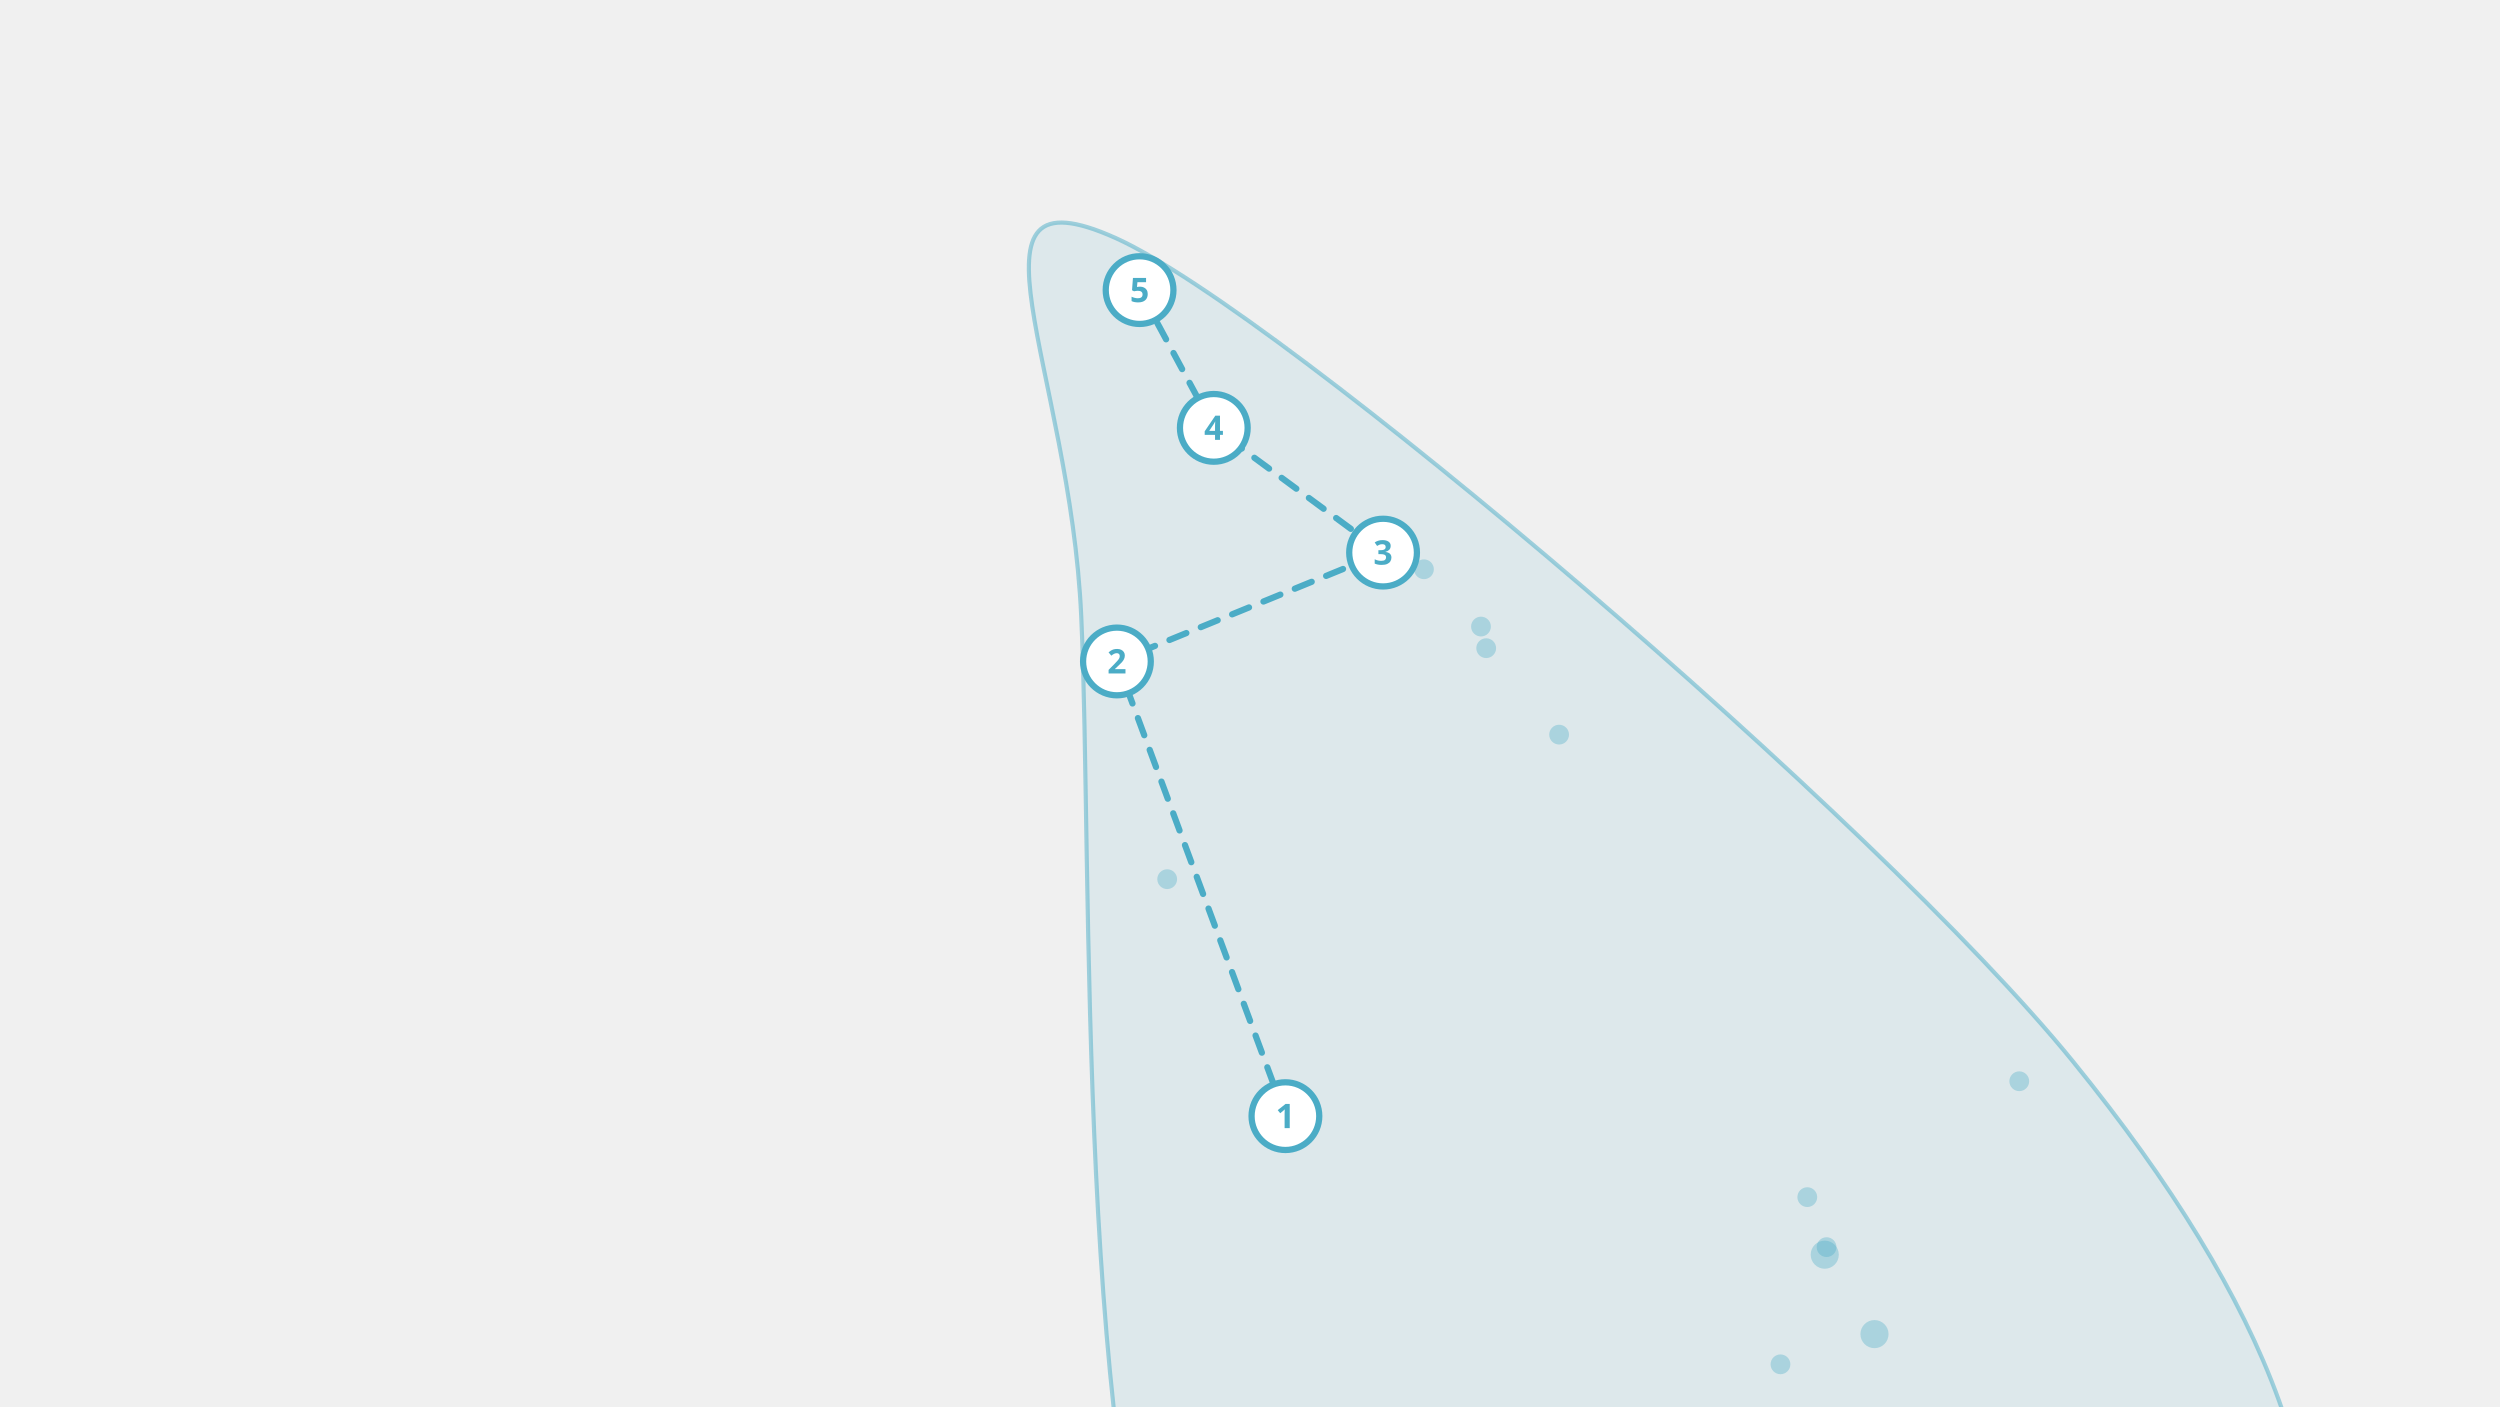
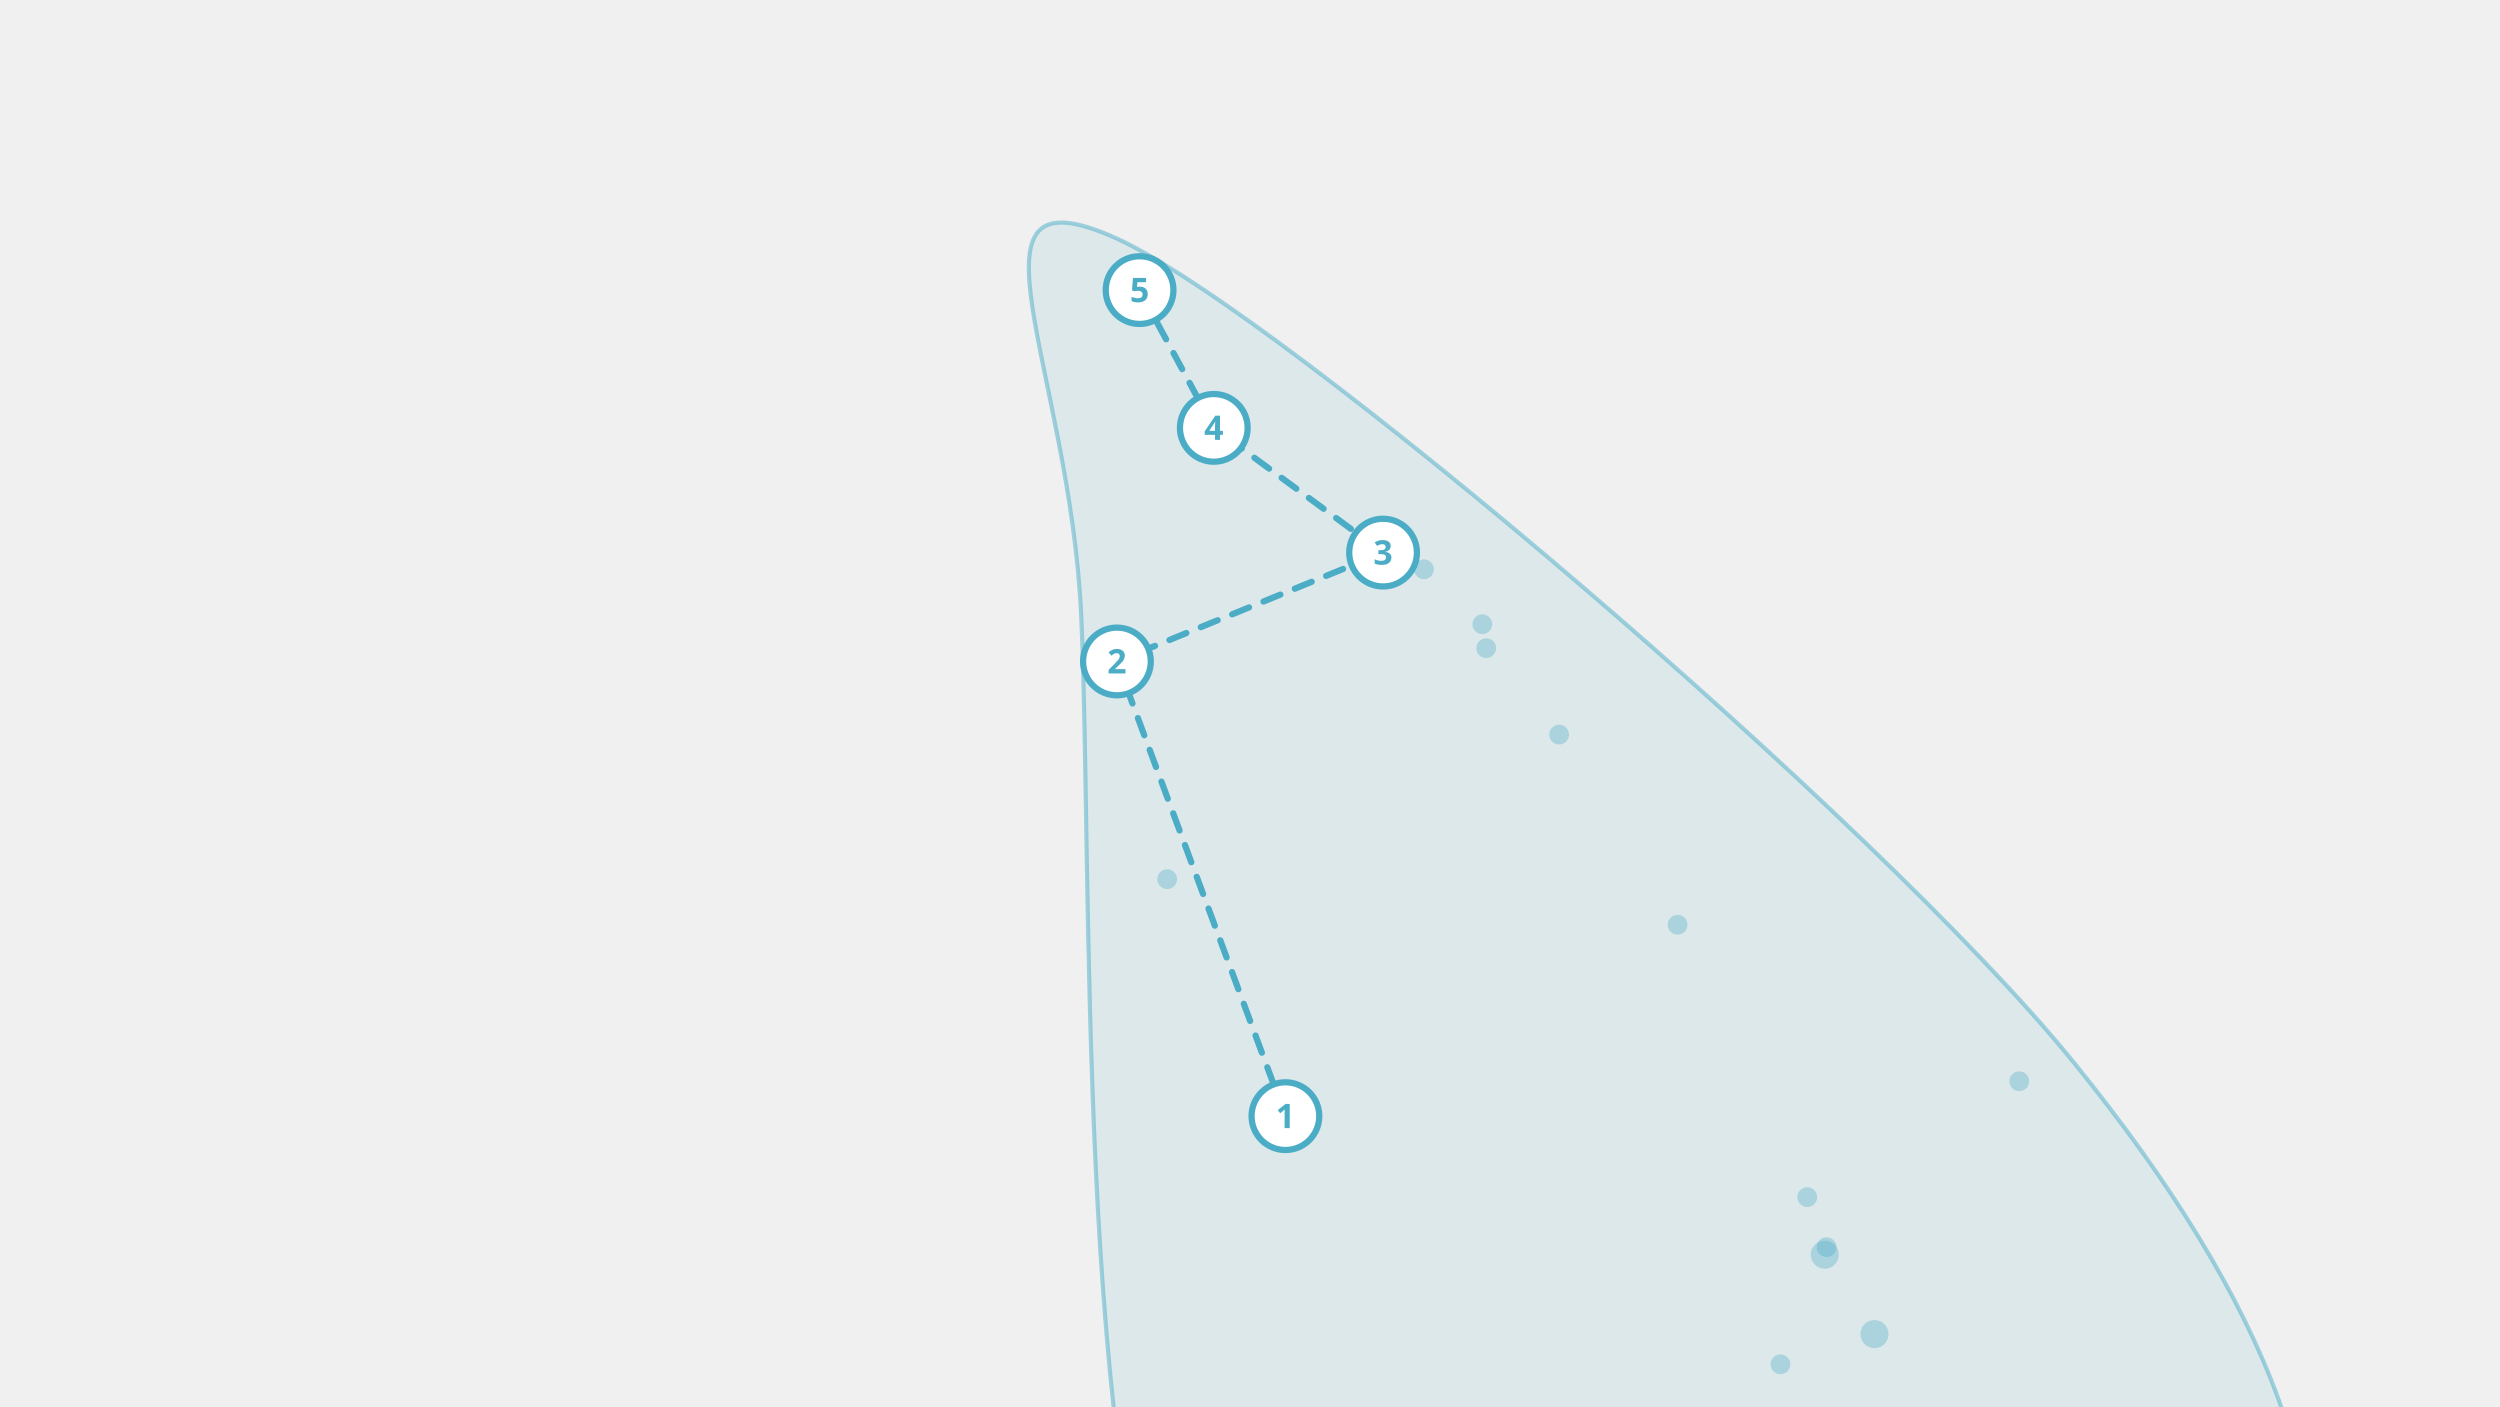
<svg xmlns="http://www.w3.org/2000/svg" viewBox="0 0 960 540" width="960" height="540" role="img" aria-labelledby="t d">
  <path d="M415.2 236.8C410.9 141.2 364.9 62.9 428.4 91.4C491.9 119.9 720.6 314.7 796.1 407.7C871.6 500.7 903 581.2 881.2 649.6C859.4 718.1 736.6 815.9 665.5 818.4C594.4 821 496.2 761.8 454.5 664.9C412.8 568 419.6 332.4 415.2 236.8Z" fill="#4BACC6" fill-opacity=".12" stroke="#4BACC6" stroke-opacity=".5" stroke-width="1.6" stroke-linejoin="round" />
  <circle cx="493.6" cy="428.6" r="5.4" fill="#4BACC6" />
  <circle cx="437.6" cy="111.4" r="5.4" fill="#4BACC6" />
  <circle cx="694" cy="459.7" r="3.8" fill="#4BACC6" fill-opacity=".35" />
  <circle cx="466.1" cy="164.3" r="3.8" fill="#4BACC6" fill-opacity=".8" />
  <circle cx="700.7" cy="481.8" r="5.4" fill="#4BACC6" fill-opacity=".35" />
  <circle cx="683.7" cy="523.9" r="3.8" fill="#4BACC6" fill-opacity=".35" />
  <circle cx="775.4" cy="415.2" r="3.8" fill="#4BACC6" fill-opacity=".35" />
  <circle cx="701.4" cy="478.9" r="3.8" fill="#4BACC6" fill-opacity=".35" />
  <circle cx="428.9" cy="254" r="3.8" fill="#4BACC6" fill-opacity=".8" />
  <circle cx="448.2" cy="337.6" r="3.8" fill="#4BACC6" fill-opacity=".35" />
  <circle cx="531.1" cy="212.2" r="5.4" fill="#4BACC6" />
  <circle cx="546.8" cy="218.6" r="3.8" fill="#4BACC6" fill-opacity=".35" />
-   <circle cx="568.7" cy="240.6" r="3.8" fill="#4BACC6" fill-opacity=".35" />
+   <circle cx="569.2" cy="239.7" r="3.8" fill="#4BACC6" fill-opacity=".35" />
+   <circle cx="644.2" cy="355.1" r="3.8" fill="#4BACC6" fill-opacity=".35" />
  <circle cx="598.7" cy="282.1" r="3.8" fill="#4BACC6" fill-opacity=".35" />
  <circle cx="570.7" cy="248.9" r="3.8" fill="#4BACC6" fill-opacity=".35" />
  <circle cx="719.8" cy="512.3" r="5.4" fill="#4BACC6" fill-opacity=".35" />
  <path d="M493.6 428.6L428.9 254L531.1 212.2L466.1 164.3L437.6 111.4" fill="none" stroke="#4BACC6" stroke-width="2.4" stroke-dasharray="7 6" stroke-linecap="round" />
  <circle cx="493.6" cy="428.6" r="13" fill="#fff" stroke="#4BACC6" stroke-width="2.4" />
  <text x="493.6" y="433.2" text-anchor="middle" font-family="Figtree, system-ui, sans-serif" font-size="13" font-weight="700" fill="#4BACC6">1</text>
  <circle cx="428.9" cy="254" r="13" fill="#fff" stroke="#4BACC6" stroke-width="2.4" />
  <text x="428.9" y="258.6" text-anchor="middle" font-family="Figtree, system-ui, sans-serif" font-size="13" font-weight="700" fill="#4BACC6">2</text>
  <circle cx="531.1" cy="212.2" r="13" fill="#fff" stroke="#4BACC6" stroke-width="2.4" />
  <text x="531.1" y="216.8" text-anchor="middle" font-family="Figtree, system-ui, sans-serif" font-size="13" font-weight="700" fill="#4BACC6">3</text>
  <circle cx="466.1" cy="164.3" r="13" fill="#fff" stroke="#4BACC6" stroke-width="2.4" />
  <text x="466.1" y="168.9" text-anchor="middle" font-family="Figtree, system-ui, sans-serif" font-size="13" font-weight="700" fill="#4BACC6">4</text>
  <circle cx="437.6" cy="111.4" r="13" fill="#fff" stroke="#4BACC6" stroke-width="2.4" />
  <text x="437.6" y="116" text-anchor="middle" font-family="Figtree, system-ui, sans-serif" font-size="13" font-weight="700" fill="#4BACC6">5</text>
</svg>
